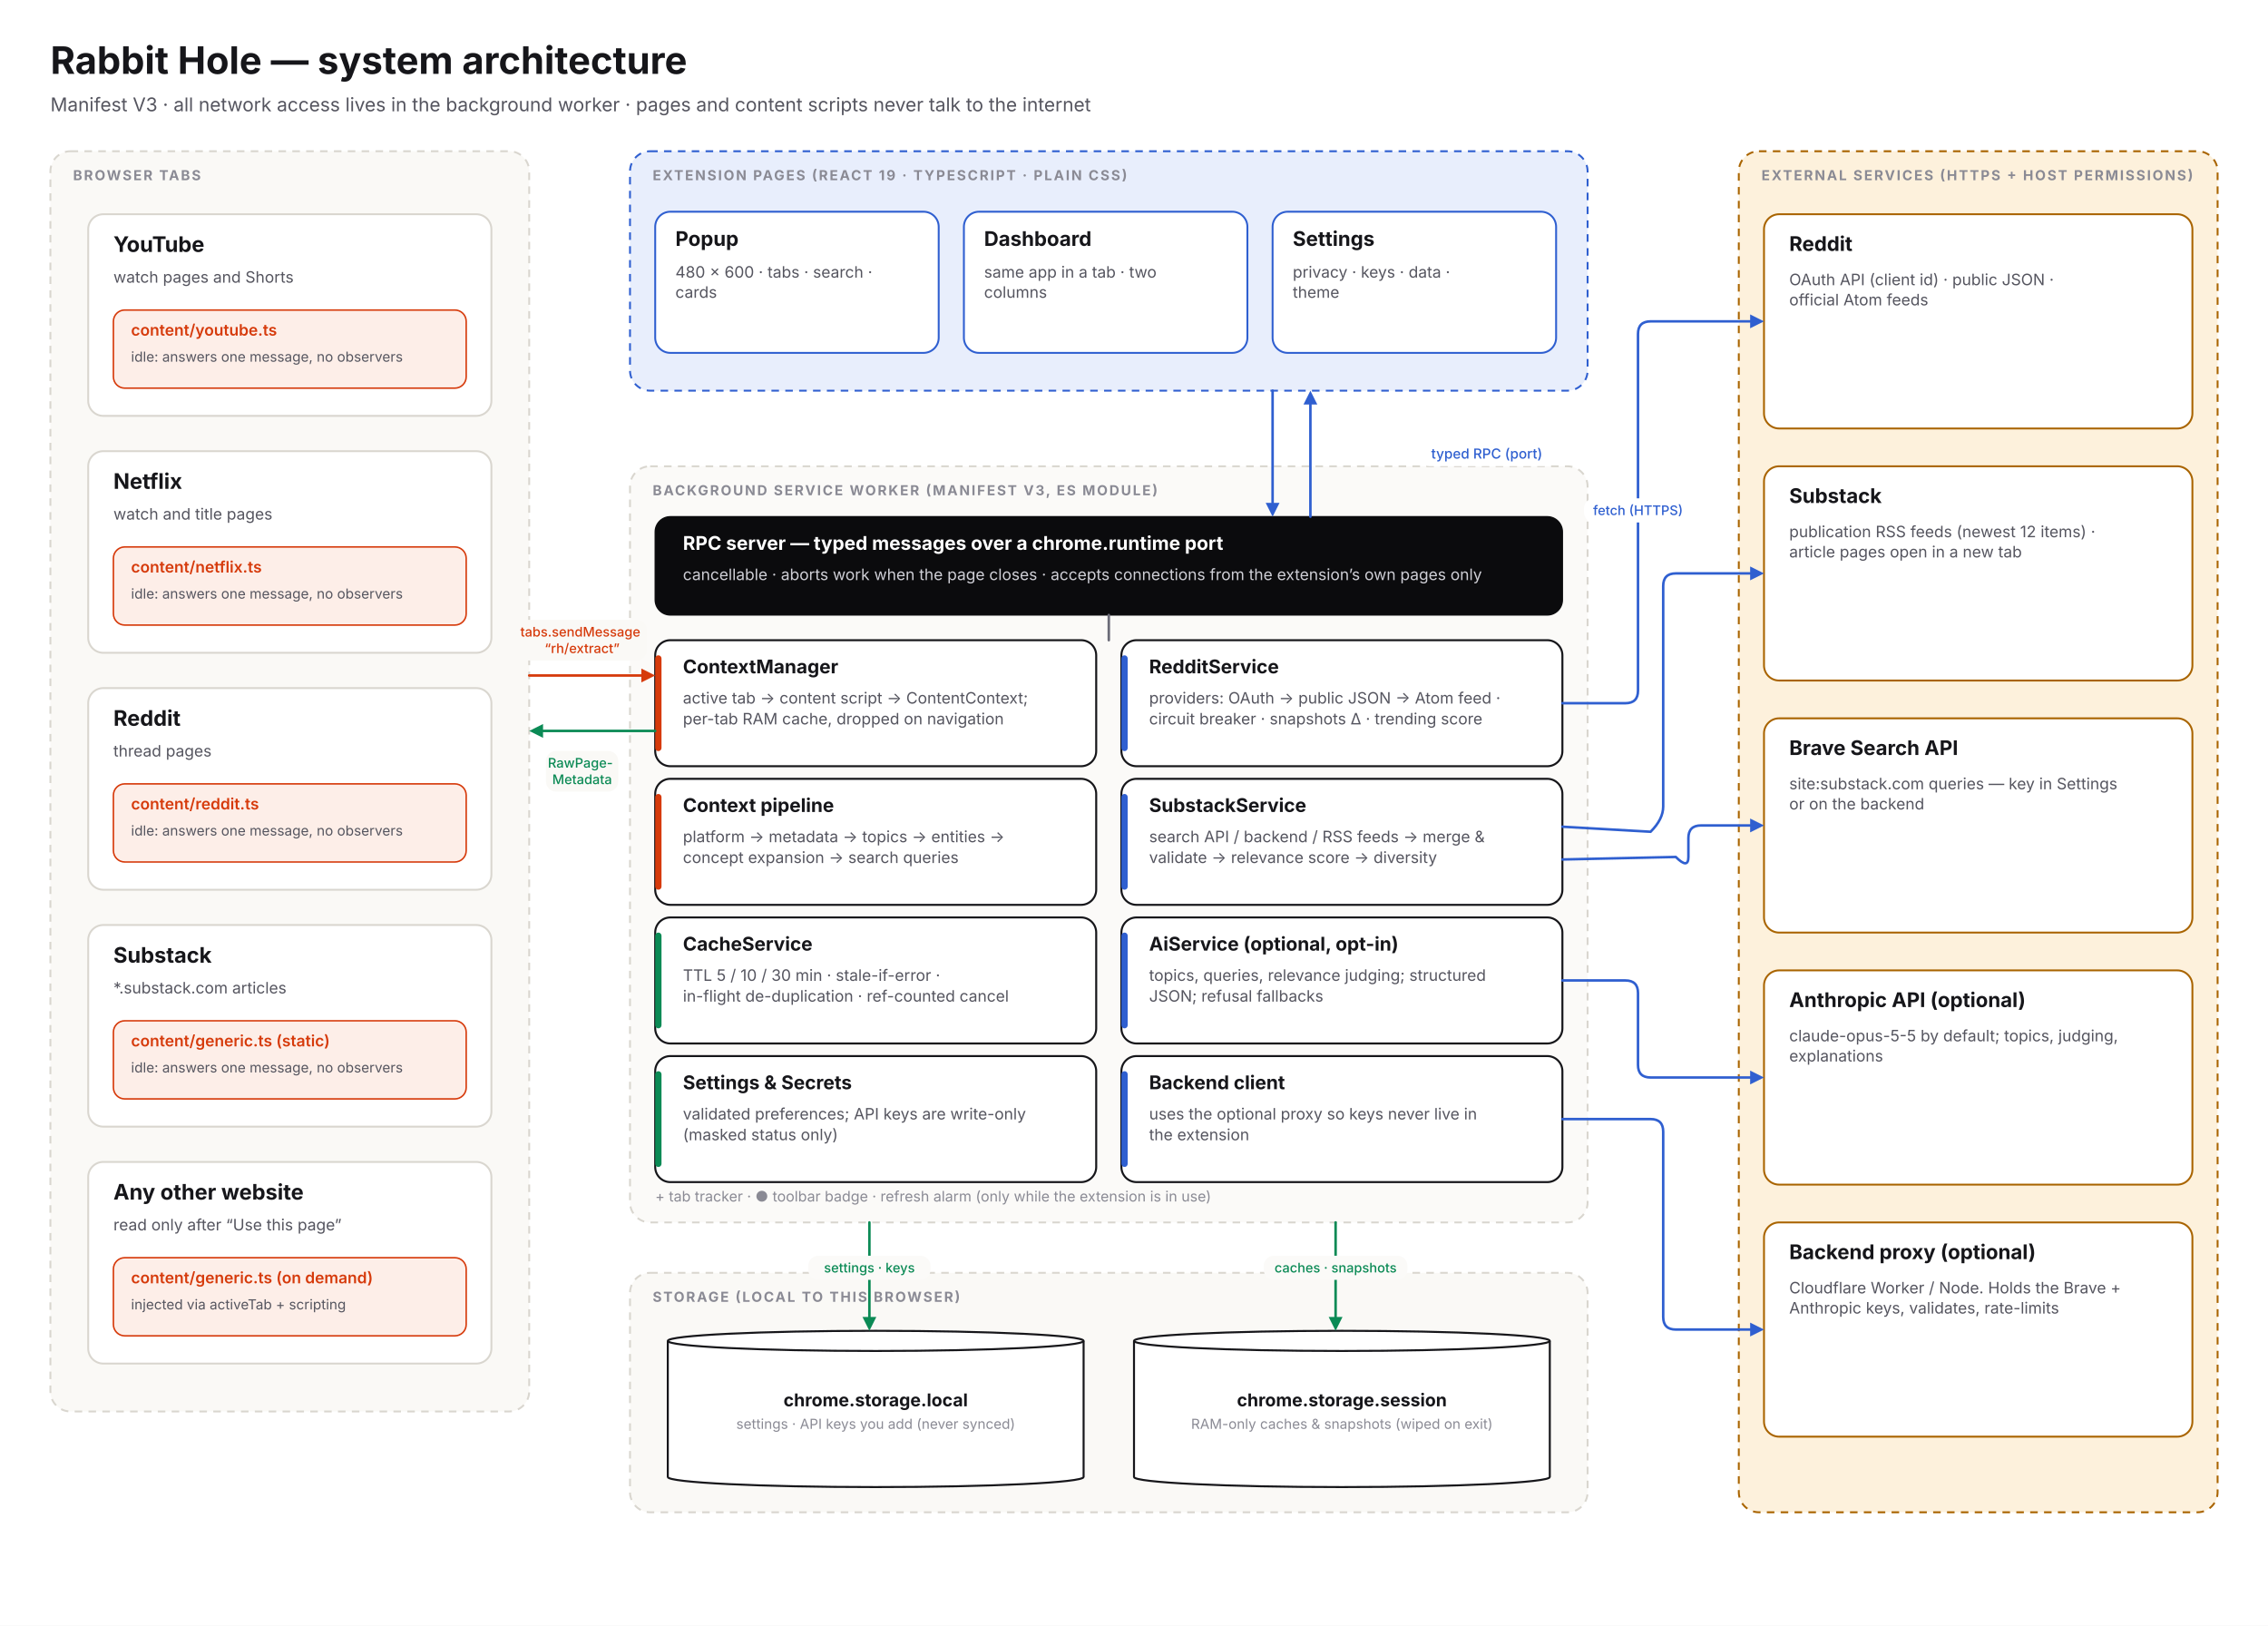
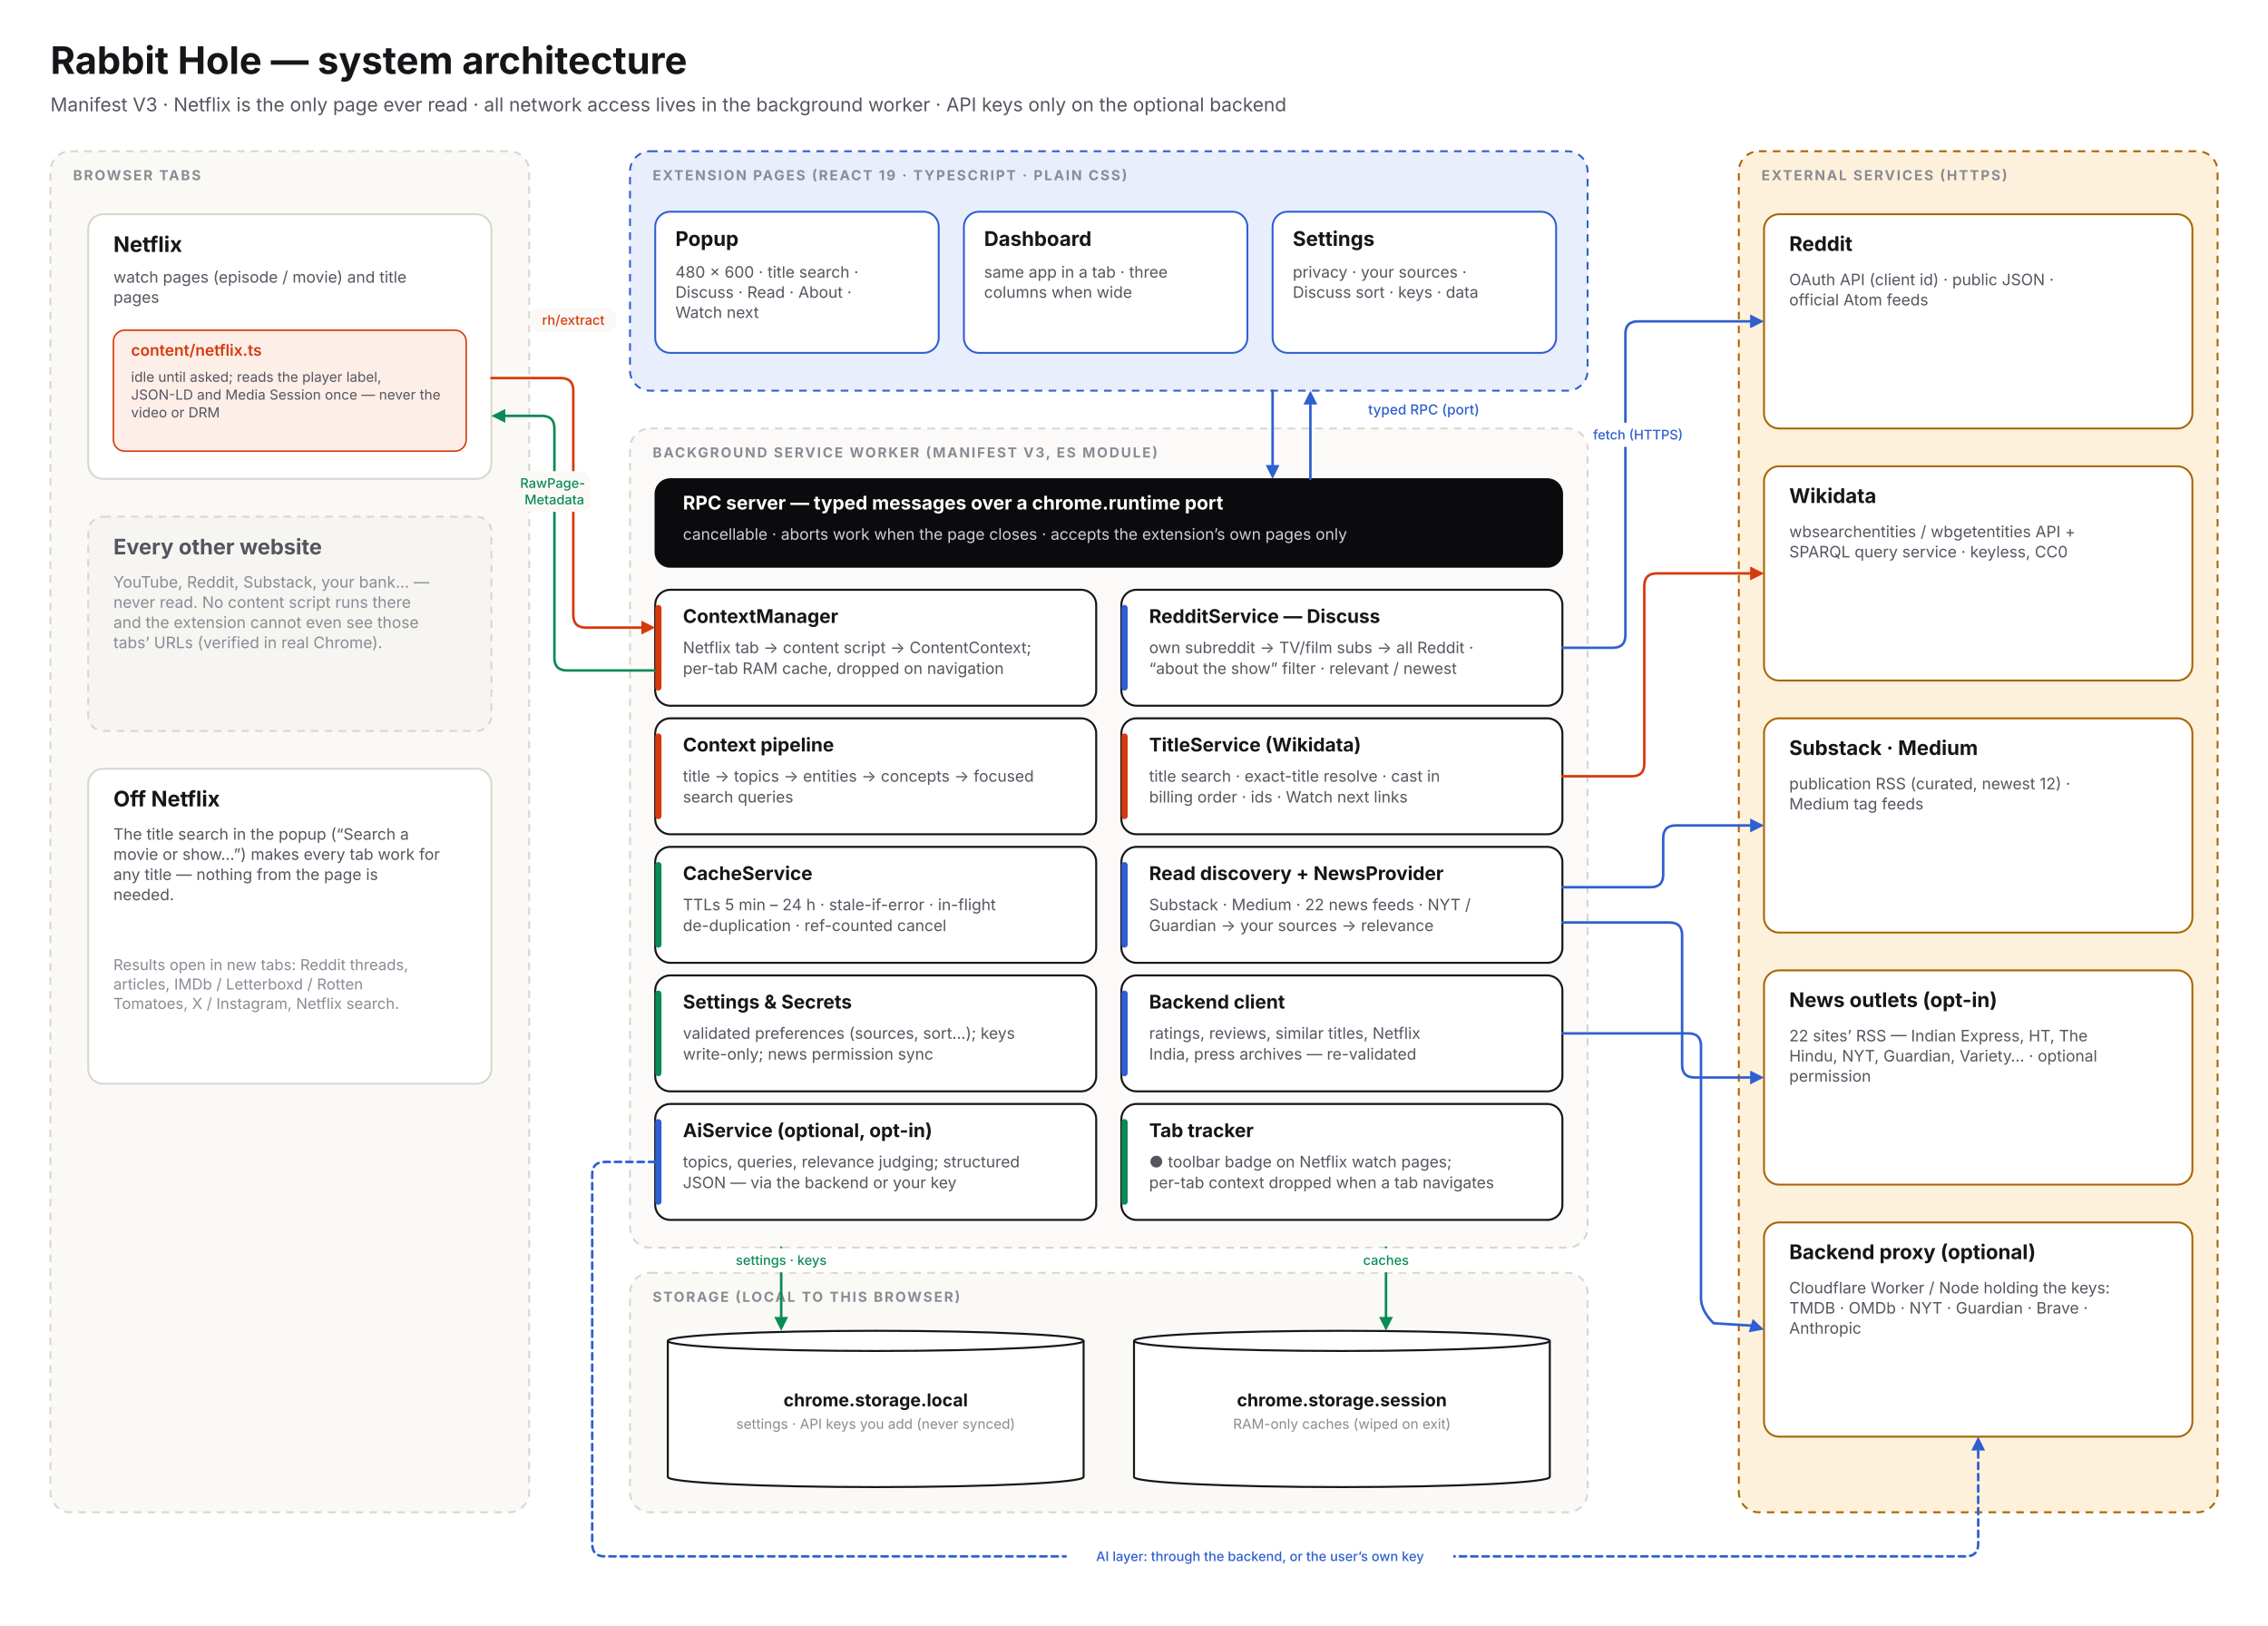
<svg xmlns="http://www.w3.org/2000/svg" width="1800" height="1290" viewBox="0 0 1800 1290">
  <rect width="1800" height="1290" fill="#ffffff" />
  <text font-family="Inter, 'Helvetica Neue', Helvetica, Arial, sans-serif" font-size="30" font-weight="700" fill="#16161a" text-anchor="start">
    <tspan x="40" y="58.6">Rabbit Hole — system architecture</tspan>
  </text>
  <text font-family="Inter, 'Helvetica Neue', Helvetica, Arial, sans-serif" font-size="15" font-weight="400" fill="#55555f" text-anchor="start">
-     <tspan x="40" y="88.3">Manifest V3 · all network access lives in the background worker · pages and content scripts never talk to the internet</tspan>
-   </text>
-   <rect x="40" y="120" width="380" height="1000" rx="16" fill="#faf9f6" stroke="#d9d6cf" stroke-width="1.5" stroke-dasharray="6 5" />
+     <tspan x="40" y="88.3">Manifest V3 · Netflix is the only page ever read · all network access lives in the background worker · API keys only on the optional backend</tspan>
+   </text>
+   <rect x="40" y="120" width="380" height="1080" rx="16" fill="#faf9f6" stroke="#d9d6cf" stroke-width="1.5" stroke-dasharray="6 5" />
  <text font-family="Inter, 'Helvetica Neue', Helvetica, Arial, sans-serif" font-size="11" font-weight="700" fill="#8a8a94" text-anchor="start" letter-spacing="0.12em">
    <tspan x="58" y="143.0">BROWSER TABS</tspan>
  </text>
-   <rect x="70" y="170" width="320" height="160" rx="12" fill="#ffffff" stroke="#d9d6cf" stroke-width="1.5" />
+   <rect x="70" y="170" width="320" height="210" rx="12" fill="#ffffff" stroke="#d9d6cf" stroke-width="1.5" />
  <text font-family="Inter, 'Helvetica Neue', Helvetica, Arial, sans-serif" font-size="17" font-weight="700" fill="#16161a" text-anchor="start">
-     <tspan x="90" y="199.9">YouTube</tspan>
-   </text>
-   <text font-family="Inter, 'Helvetica Neue', Helvetica, Arial, sans-serif" font-size="12.5" font-weight="400" fill="#55555f" text-anchor="start">
-     <tspan x="90" y="224.3">watch pages and Shorts</tspan>
-   </text>
-   <rect x="90" y="246" width="280" height="62" rx="9" fill="#fdeee8" stroke="#d63a0b" stroke-width="1.2" />
+     <tspan x="90" y="199.9">Netflix</tspan>
+   </text>
+   <text font-family="Inter, 'Helvetica Neue', Helvetica, Arial, sans-serif" font-size="12.5" font-weight="400" fill="#55555f" text-anchor="start">
+     <tspan x="90" y="224.3">watch pages (episode / movie) and title</tspan>
+     <tspan x="90" y="240.3">pages</tspan>
+   </text>
+   <rect x="90" y="262" width="280" height="96" rx="9" fill="#fdeee8" stroke="#d63a0b" stroke-width="1.2" />
  <text font-family="Inter, 'Helvetica Neue', Helvetica, Arial, sans-serif" font-size="12.5" font-weight="600" fill="#d63a0b" text-anchor="start">
-     <tspan x="104" y="266.3">content/youtube.ts</tspan>
+     <tspan x="104" y="282.3">content/netflix.ts</tspan>
  </text>
  <text font-family="Inter, 'Helvetica Neue', Helvetica, Arial, sans-serif" font-size="11" font-weight="400" fill="#55555f" text-anchor="start">
-     <tspan x="104" y="287.0">idle: answers one message, no observers</tspan>
-   </text>
-   <rect x="70" y="358" width="320" height="160" rx="12" fill="#ffffff" stroke="#d9d6cf" stroke-width="1.5" />
+     <tspan x="104" y="303.0">idle until asked; reads the player label,</tspan>
+     <tspan x="104" y="317.1">JSON-LD and Media Session once — never the</tspan>
+     <tspan x="104" y="331.2">video or DRM</tspan>
+   </text>
+   <rect x="70" y="410" width="320" height="170" rx="12" fill="#f6f5f2" stroke="#d9d6cf" stroke-width="1.5" stroke-dasharray="6 5" />
+   <text font-family="Inter, 'Helvetica Neue', Helvetica, Arial, sans-serif" font-size="17" font-weight="700" fill="#55555f" text-anchor="start">
+     <tspan x="90" y="439.9">Every other website</tspan>
+   </text>
+   <text font-family="Inter, 'Helvetica Neue', Helvetica, Arial, sans-serif" font-size="12.5" font-weight="400" fill="#8a8a94" text-anchor="start">
+     <tspan x="90" y="466.3">YouTube, Reddit, Substack, your bank… —</tspan>
+     <tspan x="90" y="482.3">never read. No content script runs there</tspan>
+     <tspan x="90" y="498.3">and the extension cannot even see those</tspan>
+     <tspan x="90" y="514.3">tabs’ URLs (verified in real Chrome).</tspan>
+   </text>
+   <rect x="70" y="610" width="320" height="250" rx="12" fill="#ffffff" stroke="#d9d6cf" stroke-width="1.5" />
  <text font-family="Inter, 'Helvetica Neue', Helvetica, Arial, sans-serif" font-size="17" font-weight="700" fill="#16161a" text-anchor="start">
-     <tspan x="90" y="387.9">Netflix</tspan>
-   </text>
-   <text font-family="Inter, 'Helvetica Neue', Helvetica, Arial, sans-serif" font-size="12.5" font-weight="400" fill="#55555f" text-anchor="start">
-     <tspan x="90" y="412.3">watch and title pages</tspan>
-   </text>
-   <rect x="90" y="434" width="280" height="62" rx="9" fill="#fdeee8" stroke="#d63a0b" stroke-width="1.2" />
-   <text font-family="Inter, 'Helvetica Neue', Helvetica, Arial, sans-serif" font-size="12.5" font-weight="600" fill="#d63a0b" text-anchor="start">
-     <tspan x="104" y="454.3">content/netflix.ts</tspan>
-   </text>
-   <text font-family="Inter, 'Helvetica Neue', Helvetica, Arial, sans-serif" font-size="11" font-weight="400" fill="#55555f" text-anchor="start">
-     <tspan x="104" y="475.0">idle: answers one message, no observers</tspan>
-   </text>
-   <rect x="70" y="546" width="320" height="160" rx="12" fill="#ffffff" stroke="#d9d6cf" stroke-width="1.5" />
-   <text font-family="Inter, 'Helvetica Neue', Helvetica, Arial, sans-serif" font-size="17" font-weight="700" fill="#16161a" text-anchor="start">
-     <tspan x="90" y="575.9">Reddit</tspan>
-   </text>
-   <text font-family="Inter, 'Helvetica Neue', Helvetica, Arial, sans-serif" font-size="12.5" font-weight="400" fill="#55555f" text-anchor="start">
-     <tspan x="90" y="600.3">thread pages</tspan>
-   </text>
-   <rect x="90" y="622" width="280" height="62" rx="9" fill="#fdeee8" stroke="#d63a0b" stroke-width="1.2" />
-   <text font-family="Inter, 'Helvetica Neue', Helvetica, Arial, sans-serif" font-size="12.5" font-weight="600" fill="#d63a0b" text-anchor="start">
-     <tspan x="104" y="642.3">content/reddit.ts</tspan>
-   </text>
-   <text font-family="Inter, 'Helvetica Neue', Helvetica, Arial, sans-serif" font-size="11" font-weight="400" fill="#55555f" text-anchor="start">
-     <tspan x="104" y="663.0">idle: answers one message, no observers</tspan>
-   </text>
-   <rect x="70" y="734" width="320" height="160" rx="12" fill="#ffffff" stroke="#d9d6cf" stroke-width="1.5" />
-   <text font-family="Inter, 'Helvetica Neue', Helvetica, Arial, sans-serif" font-size="17" font-weight="700" fill="#16161a" text-anchor="start">
-     <tspan x="90" y="763.9">Substack</tspan>
-   </text>
-   <text font-family="Inter, 'Helvetica Neue', Helvetica, Arial, sans-serif" font-size="12.5" font-weight="400" fill="#55555f" text-anchor="start">
-     <tspan x="90" y="788.3">*.substack.com articles</tspan>
-   </text>
-   <rect x="90" y="810" width="280" height="62" rx="9" fill="#fdeee8" stroke="#d63a0b" stroke-width="1.2" />
-   <text font-family="Inter, 'Helvetica Neue', Helvetica, Arial, sans-serif" font-size="12.5" font-weight="600" fill="#d63a0b" text-anchor="start">
-     <tspan x="104" y="830.3">content/generic.ts (static)</tspan>
-   </text>
-   <text font-family="Inter, 'Helvetica Neue', Helvetica, Arial, sans-serif" font-size="11" font-weight="400" fill="#55555f" text-anchor="start">
-     <tspan x="104" y="851.0">idle: answers one message, no observers</tspan>
-   </text>
-   <rect x="70" y="922" width="320" height="160" rx="12" fill="#ffffff" stroke="#d9d6cf" stroke-width="1.5" />
-   <text font-family="Inter, 'Helvetica Neue', Helvetica, Arial, sans-serif" font-size="17" font-weight="700" fill="#16161a" text-anchor="start">
-     <tspan x="90" y="951.9">Any other website</tspan>
-   </text>
-   <text font-family="Inter, 'Helvetica Neue', Helvetica, Arial, sans-serif" font-size="12.5" font-weight="400" fill="#55555f" text-anchor="start">
-     <tspan x="90" y="976.3">read only after “Use this page”</tspan>
-   </text>
-   <rect x="90" y="998" width="280" height="62" rx="9" fill="#fdeee8" stroke="#d63a0b" stroke-width="1.2" />
-   <text font-family="Inter, 'Helvetica Neue', Helvetica, Arial, sans-serif" font-size="12.5" font-weight="600" fill="#d63a0b" text-anchor="start">
-     <tspan x="104" y="1018.3">content/generic.ts (on demand)</tspan>
-   </text>
-   <text font-family="Inter, 'Helvetica Neue', Helvetica, Arial, sans-serif" font-size="11" font-weight="400" fill="#55555f" text-anchor="start">
-     <tspan x="104" y="1039.0">injected via activeTab + scripting</tspan>
+     <tspan x="90" y="639.9">Off Netflix</tspan>
+   </text>
+   <text font-family="Inter, 'Helvetica Neue', Helvetica, Arial, sans-serif" font-size="12.5" font-weight="400" fill="#55555f" text-anchor="start">
+     <tspan x="90" y="666.3">The title search in the popup (“Search a</tspan>
+     <tspan x="90" y="682.3">movie or show…”) makes every tab work for</tspan>
+     <tspan x="90" y="698.3">any title — nothing from the page is</tspan>
+     <tspan x="90" y="714.3">needed.</tspan>
+   </text>
+   <text font-family="Inter, 'Helvetica Neue', Helvetica, Arial, sans-serif" font-size="12" font-weight="400" fill="#8a8a94" text-anchor="start">
+     <tspan x="90" y="769.8">Results open in new tabs: Reddit threads,</tspan>
+     <tspan x="90" y="785.2">articles, IMDb / Letterboxd / Rotten</tspan>
+     <tspan x="90" y="800.6">Tomatoes, X / Instagram, Netflix search.</tspan>
  </text>
  <rect x="500" y="120" width="760" height="190" rx="16" fill="#e8eefc" stroke="#2f5fd0" stroke-width="1.5" stroke-dasharray="6 5" />
  <text font-family="Inter, 'Helvetica Neue', Helvetica, Arial, sans-serif" font-size="11" font-weight="700" fill="#8a8a94" text-anchor="start" letter-spacing="0.12em">
    <tspan x="518" y="143.0">EXTENSION PAGES (REACT 19 · TYPESCRIPT · PLAIN CSS)</tspan>
  </text>
  <rect x="520" y="168" width="225" height="112" rx="12" fill="#ffffff" stroke="#2f5fd0" stroke-width="1.5" />
  <text font-family="Inter, 'Helvetica Neue', Helvetica, Arial, sans-serif" font-size="16" font-weight="700" fill="#16161a" text-anchor="start">
    <tspan x="536" y="195.1">Popup</tspan>
  </text>
  <text font-family="Inter, 'Helvetica Neue', Helvetica, Arial, sans-serif" font-size="12.5" font-weight="400" fill="#55555f" text-anchor="start">
-     <tspan x="536" y="220.3">480 × 600 · tabs · search ·</tspan>
-     <tspan x="536" y="236.3">cards</tspan>
+     <tspan x="536" y="220.3">480 × 600 · title search ·</tspan>
+     <tspan x="536" y="236.3">Discuss · Read · About ·</tspan>
+     <tspan x="536" y="252.3">Watch next</tspan>
  </text>
  <rect x="765" y="168" width="225" height="112" rx="12" fill="#ffffff" stroke="#2f5fd0" stroke-width="1.5" />
  <text font-family="Inter, 'Helvetica Neue', Helvetica, Arial, sans-serif" font-size="16" font-weight="700" fill="#16161a" text-anchor="start">
    <tspan x="781" y="195.1">Dashboard</tspan>
  </text>
  <text font-family="Inter, 'Helvetica Neue', Helvetica, Arial, sans-serif" font-size="12.5" font-weight="400" fill="#55555f" text-anchor="start">
-     <tspan x="781" y="220.3">same app in a tab · two</tspan>
-     <tspan x="781" y="236.3">columns</tspan>
+     <tspan x="781" y="220.3">same app in a tab · three</tspan>
+     <tspan x="781" y="236.3">columns when wide</tspan>
  </text>
  <rect x="1010" y="168" width="225" height="112" rx="12" fill="#ffffff" stroke="#2f5fd0" stroke-width="1.5" />
  <text font-family="Inter, 'Helvetica Neue', Helvetica, Arial, sans-serif" font-size="16" font-weight="700" fill="#16161a" text-anchor="start">
    <tspan x="1026" y="195.1">Settings</tspan>
  </text>
  <text font-family="Inter, 'Helvetica Neue', Helvetica, Arial, sans-serif" font-size="12.5" font-weight="400" fill="#55555f" text-anchor="start">
-     <tspan x="1026" y="220.3">privacy · keys · data ·</tspan>
-     <tspan x="1026" y="236.3">theme</tspan>
-   </text>
-   <rect x="500" y="370" width="760" height="600" rx="16" fill="#fbfaf8" stroke="#d9d6cf" stroke-width="1.5" stroke-dasharray="6 5" />
-   <text font-family="Inter, 'Helvetica Neue', Helvetica, Arial, sans-serif" font-size="11" font-weight="700" fill="#8a8a94" text-anchor="start" letter-spacing="0.12em">
-     <tspan x="518" y="393.0">BACKGROUND SERVICE WORKER (MANIFEST V3, ES MODULE)</tspan>
-   </text>
-   <rect x="520" y="410" width="720" height="78" rx="12" fill="#0b0b0d" stroke="#0b0b0d" stroke-width="1" />
+     <tspan x="1026" y="220.3">privacy · your sources ·</tspan>
+     <tspan x="1026" y="236.3">Discuss sort · keys · data</tspan>
+   </text>
+   <rect x="500" y="340" width="760" height="650" rx="16" fill="#fbfaf8" stroke="#d9d6cf" stroke-width="1.5" stroke-dasharray="6 5" />
+   <text font-family="Inter, 'Helvetica Neue', Helvetica, Arial, sans-serif" font-size="11" font-weight="700" fill="#8a8a94" text-anchor="start" letter-spacing="0.12em">
+     <tspan x="518" y="363.0">BACKGROUND SERVICE WORKER (MANIFEST V3, ES MODULE)</tspan>
+   </text>
+   <rect x="520" y="380" width="720" height="70" rx="12" fill="#0b0b0d" stroke="#0b0b0d" stroke-width="1" />
  <text font-family="Inter, 'Helvetica Neue', Helvetica, Arial, sans-serif" font-size="15" font-weight="700" fill="#fff" text-anchor="start">
-     <tspan x="542" y="436.3">RPC server — typed messages over a chrome.runtime port</tspan>
+     <tspan x="542" y="404.3">RPC server — typed messages over a chrome.runtime port</tspan>
  </text>
  <text font-family="Inter, 'Helvetica Neue', Helvetica, Arial, sans-serif" font-size="12.5" font-weight="400" fill="#cfcfd6" text-anchor="start">
-     <tspan x="542" y="460.3">cancellable · aborts work when the page closes · accepts connections from the extension’s own pages only</tspan>
-   </text>
-   <rect x="520" y="508" width="350" height="100" rx="12" fill="#ffffff" stroke="#16161a" stroke-width="1.6" />
-   <rect x="520" y="520" width="5" height="76" rx="2.5" fill="#d63a0b" stroke="none" stroke-width="1" />
-   <text font-family="Inter, 'Helvetica Neue', Helvetica, Arial, sans-serif" font-size="15" font-weight="700" fill="#16161a" text-anchor="start">
-     <tspan x="542" y="534.3">ContextManager</tspan>
-   </text>
-   <text font-family="Inter, 'Helvetica Neue', Helvetica, Arial, sans-serif" font-size="12.5" font-weight="400" fill="#55555f" text-anchor="start">
-     <tspan x="542" y="558.3">active tab → content script → ContentContext;</tspan>
-     <tspan x="542" y="574.8">per-tab RAM cache, dropped on navigation</tspan>
-   </text>
-   <rect x="520" y="618" width="350" height="100" rx="12" fill="#ffffff" stroke="#16161a" stroke-width="1.6" />
-   <rect x="520" y="630" width="5" height="76" rx="2.5" fill="#d63a0b" stroke="none" stroke-width="1" />
-   <text font-family="Inter, 'Helvetica Neue', Helvetica, Arial, sans-serif" font-size="15" font-weight="700" fill="#16161a" text-anchor="start">
-     <tspan x="542" y="644.3">Context pipeline</tspan>
-   </text>
-   <text font-family="Inter, 'Helvetica Neue', Helvetica, Arial, sans-serif" font-size="12.5" font-weight="400" fill="#55555f" text-anchor="start">
-     <tspan x="542" y="668.3">platform → metadata → topics → entities →</tspan>
-     <tspan x="542" y="684.8">concept expansion → search queries</tspan>
-   </text>
-   <rect x="520" y="728" width="350" height="100" rx="12" fill="#ffffff" stroke="#16161a" stroke-width="1.6" />
-   <rect x="520" y="740" width="5" height="76" rx="2.5" fill="#0b8a55" stroke="none" stroke-width="1" />
-   <text font-family="Inter, 'Helvetica Neue', Helvetica, Arial, sans-serif" font-size="15" font-weight="700" fill="#16161a" text-anchor="start">
-     <tspan x="542" y="754.3">CacheService</tspan>
-   </text>
-   <text font-family="Inter, 'Helvetica Neue', Helvetica, Arial, sans-serif" font-size="12.5" font-weight="400" fill="#55555f" text-anchor="start">
-     <tspan x="542" y="778.3">TTL 5 / 10 / 30 min · stale-if-error ·</tspan>
-     <tspan x="542" y="794.8">in-flight de-duplication · ref-counted cancel</tspan>
-   </text>
-   <rect x="520" y="838" width="350" height="100" rx="12" fill="#ffffff" stroke="#16161a" stroke-width="1.6" />
-   <rect x="520" y="850" width="5" height="76" rx="2.5" fill="#0b8a55" stroke="none" stroke-width="1" />
-   <text font-family="Inter, 'Helvetica Neue', Helvetica, Arial, sans-serif" font-size="15" font-weight="700" fill="#16161a" text-anchor="start">
-     <tspan x="542" y="864.3">Settings &amp; Secrets</tspan>
-   </text>
-   <text font-family="Inter, 'Helvetica Neue', Helvetica, Arial, sans-serif" font-size="12.5" font-weight="400" fill="#55555f" text-anchor="start">
-     <tspan x="542" y="888.3">validated preferences; API keys are write-only</tspan>
-     <tspan x="542" y="904.8">(masked status only)</tspan>
-   </text>
-   <rect x="890" y="508" width="350" height="100" rx="12" fill="#ffffff" stroke="#16161a" stroke-width="1.6" />
-   <rect x="890" y="520" width="5" height="76" rx="2.5" fill="#2f5fd0" stroke="none" stroke-width="1" />
-   <text font-family="Inter, 'Helvetica Neue', Helvetica, Arial, sans-serif" font-size="15" font-weight="700" fill="#16161a" text-anchor="start">
-     <tspan x="912" y="534.3">RedditService</tspan>
-   </text>
-   <text font-family="Inter, 'Helvetica Neue', Helvetica, Arial, sans-serif" font-size="12.5" font-weight="400" fill="#55555f" text-anchor="start">
-     <tspan x="912" y="558.3">providers: OAuth → public JSON → Atom feed ·</tspan>
-     <tspan x="912" y="574.8">circuit breaker · snapshots Δ · trending score</tspan>
-   </text>
-   <rect x="890" y="618" width="350" height="100" rx="12" fill="#ffffff" stroke="#16161a" stroke-width="1.6" />
-   <rect x="890" y="630" width="5" height="76" rx="2.5" fill="#2f5fd0" stroke="none" stroke-width="1" />
-   <text font-family="Inter, 'Helvetica Neue', Helvetica, Arial, sans-serif" font-size="15" font-weight="700" fill="#16161a" text-anchor="start">
-     <tspan x="912" y="644.3">SubstackService</tspan>
-   </text>
-   <text font-family="Inter, 'Helvetica Neue', Helvetica, Arial, sans-serif" font-size="12.5" font-weight="400" fill="#55555f" text-anchor="start">
-     <tspan x="912" y="668.3">search API / backend / RSS feeds → merge &amp;</tspan>
-     <tspan x="912" y="684.8">validate → relevance score → diversity</tspan>
-   </text>
-   <rect x="890" y="728" width="350" height="100" rx="12" fill="#ffffff" stroke="#16161a" stroke-width="1.6" />
-   <rect x="890" y="740" width="5" height="76" rx="2.5" fill="#2f5fd0" stroke="none" stroke-width="1" />
-   <text font-family="Inter, 'Helvetica Neue', Helvetica, Arial, sans-serif" font-size="15" font-weight="700" fill="#16161a" text-anchor="start">
-     <tspan x="912" y="754.3">AiService (optional, opt-in)</tspan>
-   </text>
-   <text font-family="Inter, 'Helvetica Neue', Helvetica, Arial, sans-serif" font-size="12.5" font-weight="400" fill="#55555f" text-anchor="start">
-     <tspan x="912" y="778.3">topics, queries, relevance judging; structured</tspan>
-     <tspan x="912" y="794.8">JSON; refusal fallbacks</tspan>
-   </text>
-   <rect x="890" y="838" width="350" height="100" rx="12" fill="#ffffff" stroke="#16161a" stroke-width="1.6" />
-   <rect x="890" y="850" width="5" height="76" rx="2.5" fill="#2f5fd0" stroke="none" stroke-width="1" />
-   <text font-family="Inter, 'Helvetica Neue', Helvetica, Arial, sans-serif" font-size="15" font-weight="700" fill="#16161a" text-anchor="start">
-     <tspan x="912" y="864.3">Backend client</tspan>
-   </text>
-   <text font-family="Inter, 'Helvetica Neue', Helvetica, Arial, sans-serif" font-size="12.5" font-weight="400" fill="#55555f" text-anchor="start">
-     <tspan x="912" y="888.3">uses the optional proxy so keys never live in</tspan>
-     <tspan x="912" y="904.8">the extension</tspan>
-   </text>
-   <text font-family="Inter, 'Helvetica Neue', Helvetica, Arial, sans-serif" font-size="11.5" font-weight="400" fill="#8a8a94" text-anchor="start">
-     <tspan x="520" y="953.4">+ tab tracker · ● toolbar badge · refresh alarm (only while the extension is in use)</tspan>
+     <tspan x="542" y="428.3">cancellable · aborts work when the page closes · accepts the extension’s own pages only</tspan>
+   </text>
+   <rect x="520" y="468" width="350" height="92" rx="12" fill="#ffffff" stroke="#16161a" stroke-width="1.6" />
+   <rect x="520" y="480" width="5" height="68" rx="2.5" fill="#d63a0b" stroke="none" stroke-width="1" />
+   <text font-family="Inter, 'Helvetica Neue', Helvetica, Arial, sans-serif" font-size="15" font-weight="700" fill="#16161a" text-anchor="start">
+     <tspan x="542" y="494.3">ContextManager</tspan>
+   </text>
+   <text font-family="Inter, 'Helvetica Neue', Helvetica, Arial, sans-serif" font-size="12.5" font-weight="400" fill="#55555f" text-anchor="start">
+     <tspan x="542" y="518.3">Netflix tab → content script → ContentContext;</tspan>
+     <tspan x="542" y="534.8">per-tab RAM cache, dropped on navigation</tspan>
+   </text>
+   <rect x="520" y="570" width="350" height="92" rx="12" fill="#ffffff" stroke="#16161a" stroke-width="1.6" />
+   <rect x="520" y="582" width="5" height="68" rx="2.5" fill="#d63a0b" stroke="none" stroke-width="1" />
+   <text font-family="Inter, 'Helvetica Neue', Helvetica, Arial, sans-serif" font-size="15" font-weight="700" fill="#16161a" text-anchor="start">
+     <tspan x="542" y="596.3">Context pipeline</tspan>
+   </text>
+   <text font-family="Inter, 'Helvetica Neue', Helvetica, Arial, sans-serif" font-size="12.5" font-weight="400" fill="#55555f" text-anchor="start">
+     <tspan x="542" y="620.3">title → topics → entities → concepts → focused</tspan>
+     <tspan x="542" y="636.8">search queries</tspan>
+   </text>
+   <rect x="520" y="672" width="350" height="92" rx="12" fill="#ffffff" stroke="#16161a" stroke-width="1.6" />
+   <rect x="520" y="684" width="5" height="68" rx="2.5" fill="#0b8a55" stroke="none" stroke-width="1" />
+   <text font-family="Inter, 'Helvetica Neue', Helvetica, Arial, sans-serif" font-size="15" font-weight="700" fill="#16161a" text-anchor="start">
+     <tspan x="542" y="698.3">CacheService</tspan>
+   </text>
+   <text font-family="Inter, 'Helvetica Neue', Helvetica, Arial, sans-serif" font-size="12.5" font-weight="400" fill="#55555f" text-anchor="start">
+     <tspan x="542" y="722.3">TTLs 5 min – 24 h · stale-if-error · in-flight</tspan>
+     <tspan x="542" y="738.8">de-duplication · ref-counted cancel</tspan>
+   </text>
+   <rect x="520" y="774" width="350" height="92" rx="12" fill="#ffffff" stroke="#16161a" stroke-width="1.6" />
+   <rect x="520" y="786" width="5" height="68" rx="2.5" fill="#0b8a55" stroke="none" stroke-width="1" />
+   <text font-family="Inter, 'Helvetica Neue', Helvetica, Arial, sans-serif" font-size="15" font-weight="700" fill="#16161a" text-anchor="start">
+     <tspan x="542" y="800.3">Settings &amp; Secrets</tspan>
+   </text>
+   <text font-family="Inter, 'Helvetica Neue', Helvetica, Arial, sans-serif" font-size="12.5" font-weight="400" fill="#55555f" text-anchor="start">
+     <tspan x="542" y="824.3">validated preferences (sources, sort…); keys</tspan>
+     <tspan x="542" y="840.8">write-only; news permission sync</tspan>
+   </text>
+   <rect x="520" y="876" width="350" height="92" rx="12" fill="#ffffff" stroke="#16161a" stroke-width="1.6" />
+   <rect x="520" y="888" width="5" height="68" rx="2.5" fill="#2f5fd0" stroke="none" stroke-width="1" />
+   <text font-family="Inter, 'Helvetica Neue', Helvetica, Arial, sans-serif" font-size="15" font-weight="700" fill="#16161a" text-anchor="start">
+     <tspan x="542" y="902.3">AiService (optional, opt-in)</tspan>
+   </text>
+   <text font-family="Inter, 'Helvetica Neue', Helvetica, Arial, sans-serif" font-size="12.5" font-weight="400" fill="#55555f" text-anchor="start">
+     <tspan x="542" y="926.3">topics, queries, relevance judging; structured</tspan>
+     <tspan x="542" y="942.8">JSON — via the backend or your key</tspan>
+   </text>
+   <rect x="890" y="468" width="350" height="92" rx="12" fill="#ffffff" stroke="#16161a" stroke-width="1.6" />
+   <rect x="890" y="480" width="5" height="68" rx="2.5" fill="#2f5fd0" stroke="none" stroke-width="1" />
+   <text font-family="Inter, 'Helvetica Neue', Helvetica, Arial, sans-serif" font-size="15" font-weight="700" fill="#16161a" text-anchor="start">
+     <tspan x="912" y="494.3">RedditService — Discuss</tspan>
+   </text>
+   <text font-family="Inter, 'Helvetica Neue', Helvetica, Arial, sans-serif" font-size="12.5" font-weight="400" fill="#55555f" text-anchor="start">
+     <tspan x="912" y="518.3">own subreddit → TV/film subs → all Reddit ·</tspan>
+     <tspan x="912" y="534.8">“about the show” filter · relevant / newest</tspan>
+   </text>
+   <rect x="890" y="570" width="350" height="92" rx="12" fill="#ffffff" stroke="#16161a" stroke-width="1.6" />
+   <rect x="890" y="582" width="5" height="68" rx="2.5" fill="#d63a0b" stroke="none" stroke-width="1" />
+   <text font-family="Inter, 'Helvetica Neue', Helvetica, Arial, sans-serif" font-size="15" font-weight="700" fill="#16161a" text-anchor="start">
+     <tspan x="912" y="596.3">TitleService (Wikidata)</tspan>
+   </text>
+   <text font-family="Inter, 'Helvetica Neue', Helvetica, Arial, sans-serif" font-size="12.5" font-weight="400" fill="#55555f" text-anchor="start">
+     <tspan x="912" y="620.3">title search · exact-title resolve · cast in</tspan>
+     <tspan x="912" y="636.8">billing order · ids · Watch next links</tspan>
+   </text>
+   <rect x="890" y="672" width="350" height="92" rx="12" fill="#ffffff" stroke="#16161a" stroke-width="1.6" />
+   <rect x="890" y="684" width="5" height="68" rx="2.5" fill="#2f5fd0" stroke="none" stroke-width="1" />
+   <text font-family="Inter, 'Helvetica Neue', Helvetica, Arial, sans-serif" font-size="15" font-weight="700" fill="#16161a" text-anchor="start">
+     <tspan x="912" y="698.3">Read discovery + NewsProvider</tspan>
+   </text>
+   <text font-family="Inter, 'Helvetica Neue', Helvetica, Arial, sans-serif" font-size="12.5" font-weight="400" fill="#55555f" text-anchor="start">
+     <tspan x="912" y="722.3">Substack · Medium · 22 news feeds · NYT /</tspan>
+     <tspan x="912" y="738.8">Guardian → your sources → relevance</tspan>
+   </text>
+   <rect x="890" y="774" width="350" height="92" rx="12" fill="#ffffff" stroke="#16161a" stroke-width="1.6" />
+   <rect x="890" y="786" width="5" height="68" rx="2.5" fill="#2f5fd0" stroke="none" stroke-width="1" />
+   <text font-family="Inter, 'Helvetica Neue', Helvetica, Arial, sans-serif" font-size="15" font-weight="700" fill="#16161a" text-anchor="start">
+     <tspan x="912" y="800.3">Backend client</tspan>
+   </text>
+   <text font-family="Inter, 'Helvetica Neue', Helvetica, Arial, sans-serif" font-size="12.5" font-weight="400" fill="#55555f" text-anchor="start">
+     <tspan x="912" y="824.3">ratings, reviews, similar titles, Netflix</tspan>
+     <tspan x="912" y="840.8">India, press archives — re-validated</tspan>
+   </text>
+   <rect x="890" y="876" width="350" height="92" rx="12" fill="#ffffff" stroke="#16161a" stroke-width="1.6" />
+   <rect x="890" y="888" width="5" height="68" rx="2.5" fill="#0b8a55" stroke="none" stroke-width="1" />
+   <text font-family="Inter, 'Helvetica Neue', Helvetica, Arial, sans-serif" font-size="15" font-weight="700" fill="#16161a" text-anchor="start">
+     <tspan x="912" y="902.3">Tab tracker</tspan>
+   </text>
+   <text font-family="Inter, 'Helvetica Neue', Helvetica, Arial, sans-serif" font-size="12.5" font-weight="400" fill="#55555f" text-anchor="start">
+     <tspan x="912" y="926.3">● toolbar badge on Netflix watch pages;</tspan>
+     <tspan x="912" y="942.8">per-tab context dropped when a tab navigates</tspan>
  </text>
  <rect x="500" y="1010" width="760" height="190" rx="16" fill="#faf9f6" stroke="#d9d6cf" stroke-width="1.5" stroke-dasharray="6 5" />
  <text font-family="Inter, 'Helvetica Neue', Helvetica, Arial, sans-serif" font-size="11" font-weight="700" fill="#8a8a94" text-anchor="start" letter-spacing="0.12em">
    <tspan x="518" y="1033.0">STORAGE (LOCAL TO THIS BROWSER)</tspan>
  </text>
  <path d="M530,1064 A165,8 0 0 1 860,1064 V1172 A165,8 0 0 1 530,1172 Z" fill="#ffffff" stroke="#16161a" stroke-width="1.6" />
  <path d="M530,1064 A165,8 0 0 0 860,1064" fill="none" stroke="#16161a" stroke-width="1.6" />
  <text font-family="Inter, 'Helvetica Neue', Helvetica, Arial, sans-serif" font-size="14" font-weight="700" fill="#16161a" text-anchor="middle">
    <tspan x="695" y="1115.9">chrome.storage.local</tspan>
  </text>
  <text font-family="Inter, 'Helvetica Neue', Helvetica, Arial, sans-serif" font-size="11" font-weight="400" fill="#8a8a94" text-anchor="middle">
    <tspan x="695" y="1133.8">settings · API keys you add (never synced)</tspan>
  </text>
  <path d="M900,1064 A165,8 0 0 1 1230,1064 V1172 A165,8 0 0 1 900,1172 Z" fill="#ffffff" stroke="#16161a" stroke-width="1.6" />
  <path d="M900,1064 A165,8 0 0 0 1230,1064" fill="none" stroke="#16161a" stroke-width="1.6" />
  <text font-family="Inter, 'Helvetica Neue', Helvetica, Arial, sans-serif" font-size="14" font-weight="700" fill="#16161a" text-anchor="middle">
    <tspan x="1065" y="1115.9">chrome.storage.session</tspan>
  </text>
  <text font-family="Inter, 'Helvetica Neue', Helvetica, Arial, sans-serif" font-size="11" font-weight="400" fill="#8a8a94" text-anchor="middle">
-     <tspan x="1065" y="1133.8">RAM-only caches &amp; snapshots (wiped on exit)</tspan>
+     <tspan x="1065" y="1133.8">RAM-only caches (wiped on exit)</tspan>
  </text>
  <rect x="1380" y="120" width="380" height="1080" rx="16" fill="#fdf1dc" stroke="#a96400" stroke-width="1.5" stroke-dasharray="6 5" />
  <text font-family="Inter, 'Helvetica Neue', Helvetica, Arial, sans-serif" font-size="11" font-weight="700" fill="#8a8a94" text-anchor="start" letter-spacing="0.12em">
-     <tspan x="1398" y="143.0">EXTERNAL SERVICES (HTTPS + HOST PERMISSIONS)</tspan>
+     <tspan x="1398" y="143.0">EXTERNAL SERVICES (HTTPS)</tspan>
  </text>
  <rect x="1400" y="170" width="340" height="170" rx="12" fill="#ffffff" stroke="#a96400" stroke-width="1.5" />
  <text font-family="Inter, 'Helvetica Neue', Helvetica, Arial, sans-serif" font-size="16" font-weight="700" fill="#16161a" text-anchor="start">
    <tspan x="1420" y="199.1">Reddit</tspan>
  </text>
  <text font-family="Inter, 'Helvetica Neue', Helvetica, Arial, sans-serif" font-size="12.5" font-weight="400" fill="#55555f" text-anchor="start">
    <tspan x="1420" y="226.3">OAuth API (client id) · public JSON ·</tspan>
    <tspan x="1420" y="242.3">official Atom feeds</tspan>
  </text>
  <rect x="1400" y="370" width="340" height="170" rx="12" fill="#ffffff" stroke="#a96400" stroke-width="1.5" />
  <text font-family="Inter, 'Helvetica Neue', Helvetica, Arial, sans-serif" font-size="16" font-weight="700" fill="#16161a" text-anchor="start">
-     <tspan x="1420" y="399.1">Substack</tspan>
-   </text>
-   <text font-family="Inter, 'Helvetica Neue', Helvetica, Arial, sans-serif" font-size="12.5" font-weight="400" fill="#55555f" text-anchor="start">
-     <tspan x="1420" y="426.3">publication RSS feeds (newest 12 items) ·</tspan>
-     <tspan x="1420" y="442.3">article pages open in a new tab</tspan>
+     <tspan x="1420" y="399.1">Wikidata</tspan>
+   </text>
+   <text font-family="Inter, 'Helvetica Neue', Helvetica, Arial, sans-serif" font-size="12.5" font-weight="400" fill="#55555f" text-anchor="start">
+     <tspan x="1420" y="426.3">wbsearchentities / wbgetentities API +</tspan>
+     <tspan x="1420" y="442.3">SPARQL query service · keyless, CC0</tspan>
  </text>
  <rect x="1400" y="570" width="340" height="170" rx="12" fill="#ffffff" stroke="#a96400" stroke-width="1.5" />
  <text font-family="Inter, 'Helvetica Neue', Helvetica, Arial, sans-serif" font-size="16" font-weight="700" fill="#16161a" text-anchor="start">
-     <tspan x="1420" y="599.1">Brave Search API</tspan>
-   </text>
-   <text font-family="Inter, 'Helvetica Neue', Helvetica, Arial, sans-serif" font-size="12.5" font-weight="400" fill="#55555f" text-anchor="start">
-     <tspan x="1420" y="626.3">site:substack.com queries — key in Settings</tspan>
-     <tspan x="1420" y="642.3">or on the backend</tspan>
+     <tspan x="1420" y="599.1">Substack · Medium</tspan>
+   </text>
+   <text font-family="Inter, 'Helvetica Neue', Helvetica, Arial, sans-serif" font-size="12.5" font-weight="400" fill="#55555f" text-anchor="start">
+     <tspan x="1420" y="626.3">publication RSS (curated, newest 12) ·</tspan>
+     <tspan x="1420" y="642.3">Medium tag feeds</tspan>
  </text>
  <rect x="1400" y="770" width="340" height="170" rx="12" fill="#ffffff" stroke="#a96400" stroke-width="1.5" />
  <text font-family="Inter, 'Helvetica Neue', Helvetica, Arial, sans-serif" font-size="16" font-weight="700" fill="#16161a" text-anchor="start">
-     <tspan x="1420" y="799.1">Anthropic API (optional)</tspan>
-   </text>
-   <text font-family="Inter, 'Helvetica Neue', Helvetica, Arial, sans-serif" font-size="12.5" font-weight="400" fill="#55555f" text-anchor="start">
-     <tspan x="1420" y="826.3">claude-opus-5-5 by default; topics, judging,</tspan>
-     <tspan x="1420" y="842.3">explanations</tspan>
+     <tspan x="1420" y="799.1">News outlets (opt-in)</tspan>
+   </text>
+   <text font-family="Inter, 'Helvetica Neue', Helvetica, Arial, sans-serif" font-size="12.5" font-weight="400" fill="#55555f" text-anchor="start">
+     <tspan x="1420" y="826.3">22 sites’ RSS — Indian Express, HT, The</tspan>
+     <tspan x="1420" y="842.3">Hindu, NYT, Guardian, Variety… · optional</tspan>
+     <tspan x="1420" y="858.3">permission</tspan>
  </text>
  <rect x="1400" y="970" width="340" height="170" rx="12" fill="#ffffff" stroke="#a96400" stroke-width="1.5" />
  <text font-family="Inter, 'Helvetica Neue', Helvetica, Arial, sans-serif" font-size="16" font-weight="700" fill="#16161a" text-anchor="start">
    <tspan x="1420" y="999.1">Backend proxy (optional)</tspan>
  </text>
  <text font-family="Inter, 'Helvetica Neue', Helvetica, Arial, sans-serif" font-size="12.5" font-weight="400" fill="#55555f" text-anchor="start">
-     <tspan x="1420" y="1026.3">Cloudflare Worker / Node. Holds the Brave +</tspan>
-     <tspan x="1420" y="1042.3">Anthropic keys, validates, rate-limits</tspan>
-   </text>
-   <path d="M420,536 L509,536" fill="none" stroke="#d63a0b" stroke-width="2" stroke-linecap="round" stroke-linejoin="round" />
-   <path d="M520,536 L509,541.5 L509,530.5 Z" fill="#d63a0b" />
-   <path d="M520,580 L431,580" fill="none" stroke="#0b8a55" stroke-width="2" stroke-linecap="round" stroke-linejoin="round" />
-   <path d="M420,580 L431,574.5 L431,585.5 Z" fill="#0b8a55" />
-   <rect x="410.64" y="491.875" width="102.72" height="32.25" rx="8" fill="#faf9f6" stroke="none" stroke-width="1" />
+     <tspan x="1420" y="1026.3">Cloudflare Worker / Node holding the keys:</tspan>
+     <tspan x="1420" y="1042.3">TMDB · OMDb · NYT · Guardian · Brave ·</tspan>
+     <tspan x="1420" y="1058.3">Anthropic</tspan>
+   </text>
+   <path d="M390,300 L445,300 Q455,300 455,310 L455,488 Q455,498 465,498 L509,498" fill="none" stroke="#d63a0b" stroke-width="2" stroke-linecap="round" stroke-linejoin="round" />
+   <path d="M520,498 L509,503.5 L509,492.5 Z" fill="#d63a0b" />
+   <path d="M520,532 L450,532 Q440,532 440,522 L440,340 Q440,330 430,330 L401,330" fill="none" stroke="#0b8a55" stroke-width="2" stroke-linecap="round" stroke-linejoin="round" />
+   <path d="M390,330 L401,324.5 L401,335.5 Z" fill="#0b8a55" />
+   <rect x="420.65" y="244.438" width="68.7" height="19.125" rx="8" fill="#faf9f6" stroke="none" stroke-width="1" />
  <text font-family="Inter, 'Helvetica Neue', Helvetica, Arial, sans-serif" font-size="10.5" font-weight="500" fill="#d63a0b" text-anchor="middle">
-     <tspan x="462" y="505.1">tabs.sendMessage</tspan>
-     <tspan x="462" y="518.2">“rh/extract”</tspan>
-   </text>
-   <rect x="433.32" y="595.875" width="57.36" height="32.25" rx="8" fill="#faf9f6" stroke="none" stroke-width="1" />
+     <tspan x="455" y="257.7">rh/extract</tspan>
+   </text>
+   <rect x="411.32" y="373.875" width="57.36" height="32.25" rx="8" fill="#faf9f6" stroke="none" stroke-width="1" />
  <text font-family="Inter, 'Helvetica Neue', Helvetica, Arial, sans-serif" font-size="10.5" font-weight="500" fill="#0b8a55" text-anchor="middle">
-     <tspan x="462" y="609.1">RawPage-</tspan>
-     <tspan x="462" y="622.2">Metadata</tspan>
-   </text>
-   <path d="M1010,310 L1010,399" fill="none" stroke="#2f5fd0" stroke-width="2" stroke-linecap="round" stroke-linejoin="round" />
-   <path d="M1010,410 L1004.5,399 L1015.5,399 Z" fill="#2f5fd0" />
-   <path d="M1040,410 L1040,321" fill="none" stroke="#2f5fd0" stroke-width="2" stroke-linecap="round" stroke-linejoin="round" />
+     <tspan x="440" y="387.1">RawPage-</tspan>
+     <tspan x="440" y="400.2">Metadata</tspan>
+   </text>
+   <path d="M1010,310 L1010,369" fill="none" stroke="#2f5fd0" stroke-width="2" stroke-linecap="round" stroke-linejoin="round" />
+   <path d="M1010,380 L1004.5,369 L1015.5,369 Z" fill="#2f5fd0" />
+   <path d="M1040,380 L1040,321" fill="none" stroke="#2f5fd0" stroke-width="2" stroke-linecap="round" stroke-linejoin="round" />
  <path d="M1040,310 L1045.5,321 L1034.5,321 Z" fill="#2f5fd0" />
-   <rect x="1126.48" y="350.125" width="107.04" height="19.75" rx="8" fill="#fff" stroke="none" stroke-width="1" />
+   <rect x="1076.48" y="315.125" width="107.04" height="19.75" rx="8" fill="#fff" stroke="none" stroke-width="1" />
  <text font-family="Inter, 'Helvetica Neue', Helvetica, Arial, sans-serif" font-size="11" font-weight="500" fill="#2f5fd0" text-anchor="middle">
-     <tspan x="1180" y="363.9">typed RPC (port)</tspan>
-   </text>
-   <path d="M880,488 L880,508" fill="none" stroke="#6b6b78" stroke-width="2" stroke-linecap="round" stroke-linejoin="round" />
-   <path d="M1240,558 L1290,558 Q1300,558 1300,548 L1300,265 Q1300,255 1310,255 L1389,255" fill="none" stroke="#2f5fd0" stroke-width="2" stroke-linecap="round" stroke-linejoin="round" />
+     <tspan x="1130" y="328.9">typed RPC (port)</tspan>
+   </text>
+   <path d="M1240,514 L1280,514 Q1290,514 1290,504 L1290,265 Q1290,255 1300,255 L1389,255" fill="none" stroke="#2f5fd0" stroke-width="2" stroke-linecap="round" stroke-linejoin="round" />
  <path d="M1400,255 L1389,260.5 L1389,249.5 Z" fill="#2f5fd0" />
-   <path d="M1240,656 L1310,660 Q1320,650 1320,640 L1320,465 Q1320,455 1330,455 L1389,455" fill="none" stroke="#2f5fd0" stroke-width="2" stroke-linecap="round" stroke-linejoin="round" />
-   <path d="M1400,455 L1389,460.5 L1389,449.5 Z" fill="#2f5fd0" />
-   <path d="M1240,682 L1330,680 Q1340,690 1340,680 L1340,665 Q1340,655 1350,655 L1389,655" fill="none" stroke="#2f5fd0" stroke-width="2" stroke-linecap="round" stroke-linejoin="round" />
+   <path d="M1240,616 L1295,616 Q1305,616 1305,606 L1305,465 Q1305,455 1315,455 L1389,455" fill="none" stroke="#d63a0b" stroke-width="2" stroke-linecap="round" stroke-linejoin="round" />
+   <path d="M1400,455 L1389,460.5 L1389,449.5 Z" fill="#d63a0b" />
+   <path d="M1240,704 L1310,704 Q1320,704 1320,694 L1320,665 Q1320,655 1330,655 L1389,655" fill="none" stroke="#2f5fd0" stroke-width="2" stroke-linecap="round" stroke-linejoin="round" />
  <path d="M1400,655 L1389,660.5 L1389,649.5 Z" fill="#2f5fd0" />
-   <path d="M1240,778 L1290,778 Q1300,778 1300,788 L1300,845 Q1300,855 1310,855 L1389,855" fill="none" stroke="#2f5fd0" stroke-width="2" stroke-linecap="round" stroke-linejoin="round" />
+   <path d="M1240,732 L1325,732 Q1335,732 1335,742 L1335,845 Q1335,855 1345,855 L1389,855" fill="none" stroke="#2f5fd0" stroke-width="2" stroke-linecap="round" stroke-linejoin="round" />
  <path d="M1400,855 L1389,860.5 L1389,849.5 Z" fill="#2f5fd0" />
-   <path d="M1240,888 L1310,888 Q1320,888 1320,898 L1320,1045 Q1320,1055 1330,1055 L1389,1055" fill="none" stroke="#2f5fd0" stroke-width="2" stroke-linecap="round" stroke-linejoin="round" />
-   <path d="M1400,1055 L1389,1060.5 L1389,1049.5 Z" fill="#2f5fd0" />
-   <rect x="1257.145" y="395.438" width="85.71" height="19.125" rx="8" fill="#fff" stroke="none" stroke-width="1" />
+   <path d="M1240,820 L1340,820 Q1350,820 1350,830 L1350,1030 Q1350,1040 1360,1050 L1389.464,1051.839" fill="none" stroke="#2f5fd0" stroke-width="2" stroke-linecap="round" stroke-linejoin="round" />
+   <path d="M1400,1055 L1387.883,1057.107 L1391.044,1046.571 Z" fill="#2f5fd0" />
+   <path d="M520,922 L480,922 Q470,922 470,932 L470,1225 Q470,1235 480,1235 L1560,1235 Q1570,1235 1570,1225 L1570,1151" fill="none" stroke="#2f5fd0" stroke-width="2" stroke-linecap="round" stroke-linejoin="round" stroke-dasharray="5 4" />
+   <path d="M1570,1140 L1575.5,1151 L1564.5,1151 Z" fill="#2f5fd0" />
+   <rect x="846.58" y="1225.438" width="306.84" height="19.125" rx="8" fill="#fff" stroke="none" stroke-width="1" />
  <text font-family="Inter, 'Helvetica Neue', Helvetica, Arial, sans-serif" font-size="10.5" font-weight="500" fill="#2f5fd0" text-anchor="middle">
-     <tspan x="1300" y="408.7">fetch (HTTPS)</tspan>
-   </text>
-   <path d="M690,970 L690,1045" fill="none" stroke="#0b8a55" stroke-width="2" stroke-linecap="round" stroke-linejoin="round" />
-   <path d="M690,1056 L684.5,1045 L695.5,1045 Z" fill="#0b8a55" />
-   <path d="M1060,970 L1060,1045" fill="none" stroke="#0b8a55" stroke-width="2" stroke-linecap="round" stroke-linejoin="round" />
-   <path d="M1060,1056 L1054.5,1045 L1065.5,1045 Z" fill="#0b8a55" />
-   <rect x="641.475" y="996.438" width="97.05" height="19.125" rx="8" fill="#fbfaf8" stroke="none" stroke-width="1" />
+     <tspan x="1000" y="1238.7">AI layer: through the backend, or the user’s own key</tspan>
+   </text>
+   <rect x="1257.145" y="335.438" width="85.71" height="19.125" rx="8" fill="#fff" stroke="none" stroke-width="1" />
+   <text font-family="Inter, 'Helvetica Neue', Helvetica, Arial, sans-serif" font-size="10.5" font-weight="500" fill="#2f5fd0" text-anchor="middle">
+     <tspan x="1300" y="348.7">fetch (HTTPS)</tspan>
+   </text>
+   <path d="M620,990 L620,1045" fill="none" stroke="#0b8a55" stroke-width="2" stroke-linecap="round" stroke-linejoin="round" />
+   <path d="M620,1056 L614.5,1045 L625.5,1045 Z" fill="#0b8a55" />
+   <path d="M1100,990 L1100,1045" fill="none" stroke="#0b8a55" stroke-width="2" stroke-linecap="round" stroke-linejoin="round" />
+   <path d="M1100,1056 L1094.5,1045 L1105.5,1045 Z" fill="#0b8a55" />
+   <rect x="571.475" y="990.438" width="97.05" height="19.125" rx="8" fill="#fff" stroke="none" stroke-width="1" />
  <text font-family="Inter, 'Helvetica Neue', Helvetica, Arial, sans-serif" font-size="10.5" font-weight="500" fill="#0b8a55" text-anchor="middle">
-     <tspan x="690" y="1009.7">settings · keys</tspan>
-   </text>
-   <rect x="1002.97" y="996.438" width="114.06" height="19.125" rx="8" fill="#fbfaf8" stroke="none" stroke-width="1" />
+     <tspan x="620" y="1003.7">settings · keys</tspan>
+   </text>
+   <rect x="1076.99" y="990.438" width="46.02" height="19.125" rx="8" fill="#fff" stroke="none" stroke-width="1" />
  <text font-family="Inter, 'Helvetica Neue', Helvetica, Arial, sans-serif" font-size="10.5" font-weight="500" fill="#0b8a55" text-anchor="middle">
-     <tspan x="1060" y="1009.7">caches · snapshots</tspan>
+     <tspan x="1100" y="1003.7">caches</tspan>
  </text>
</svg>
